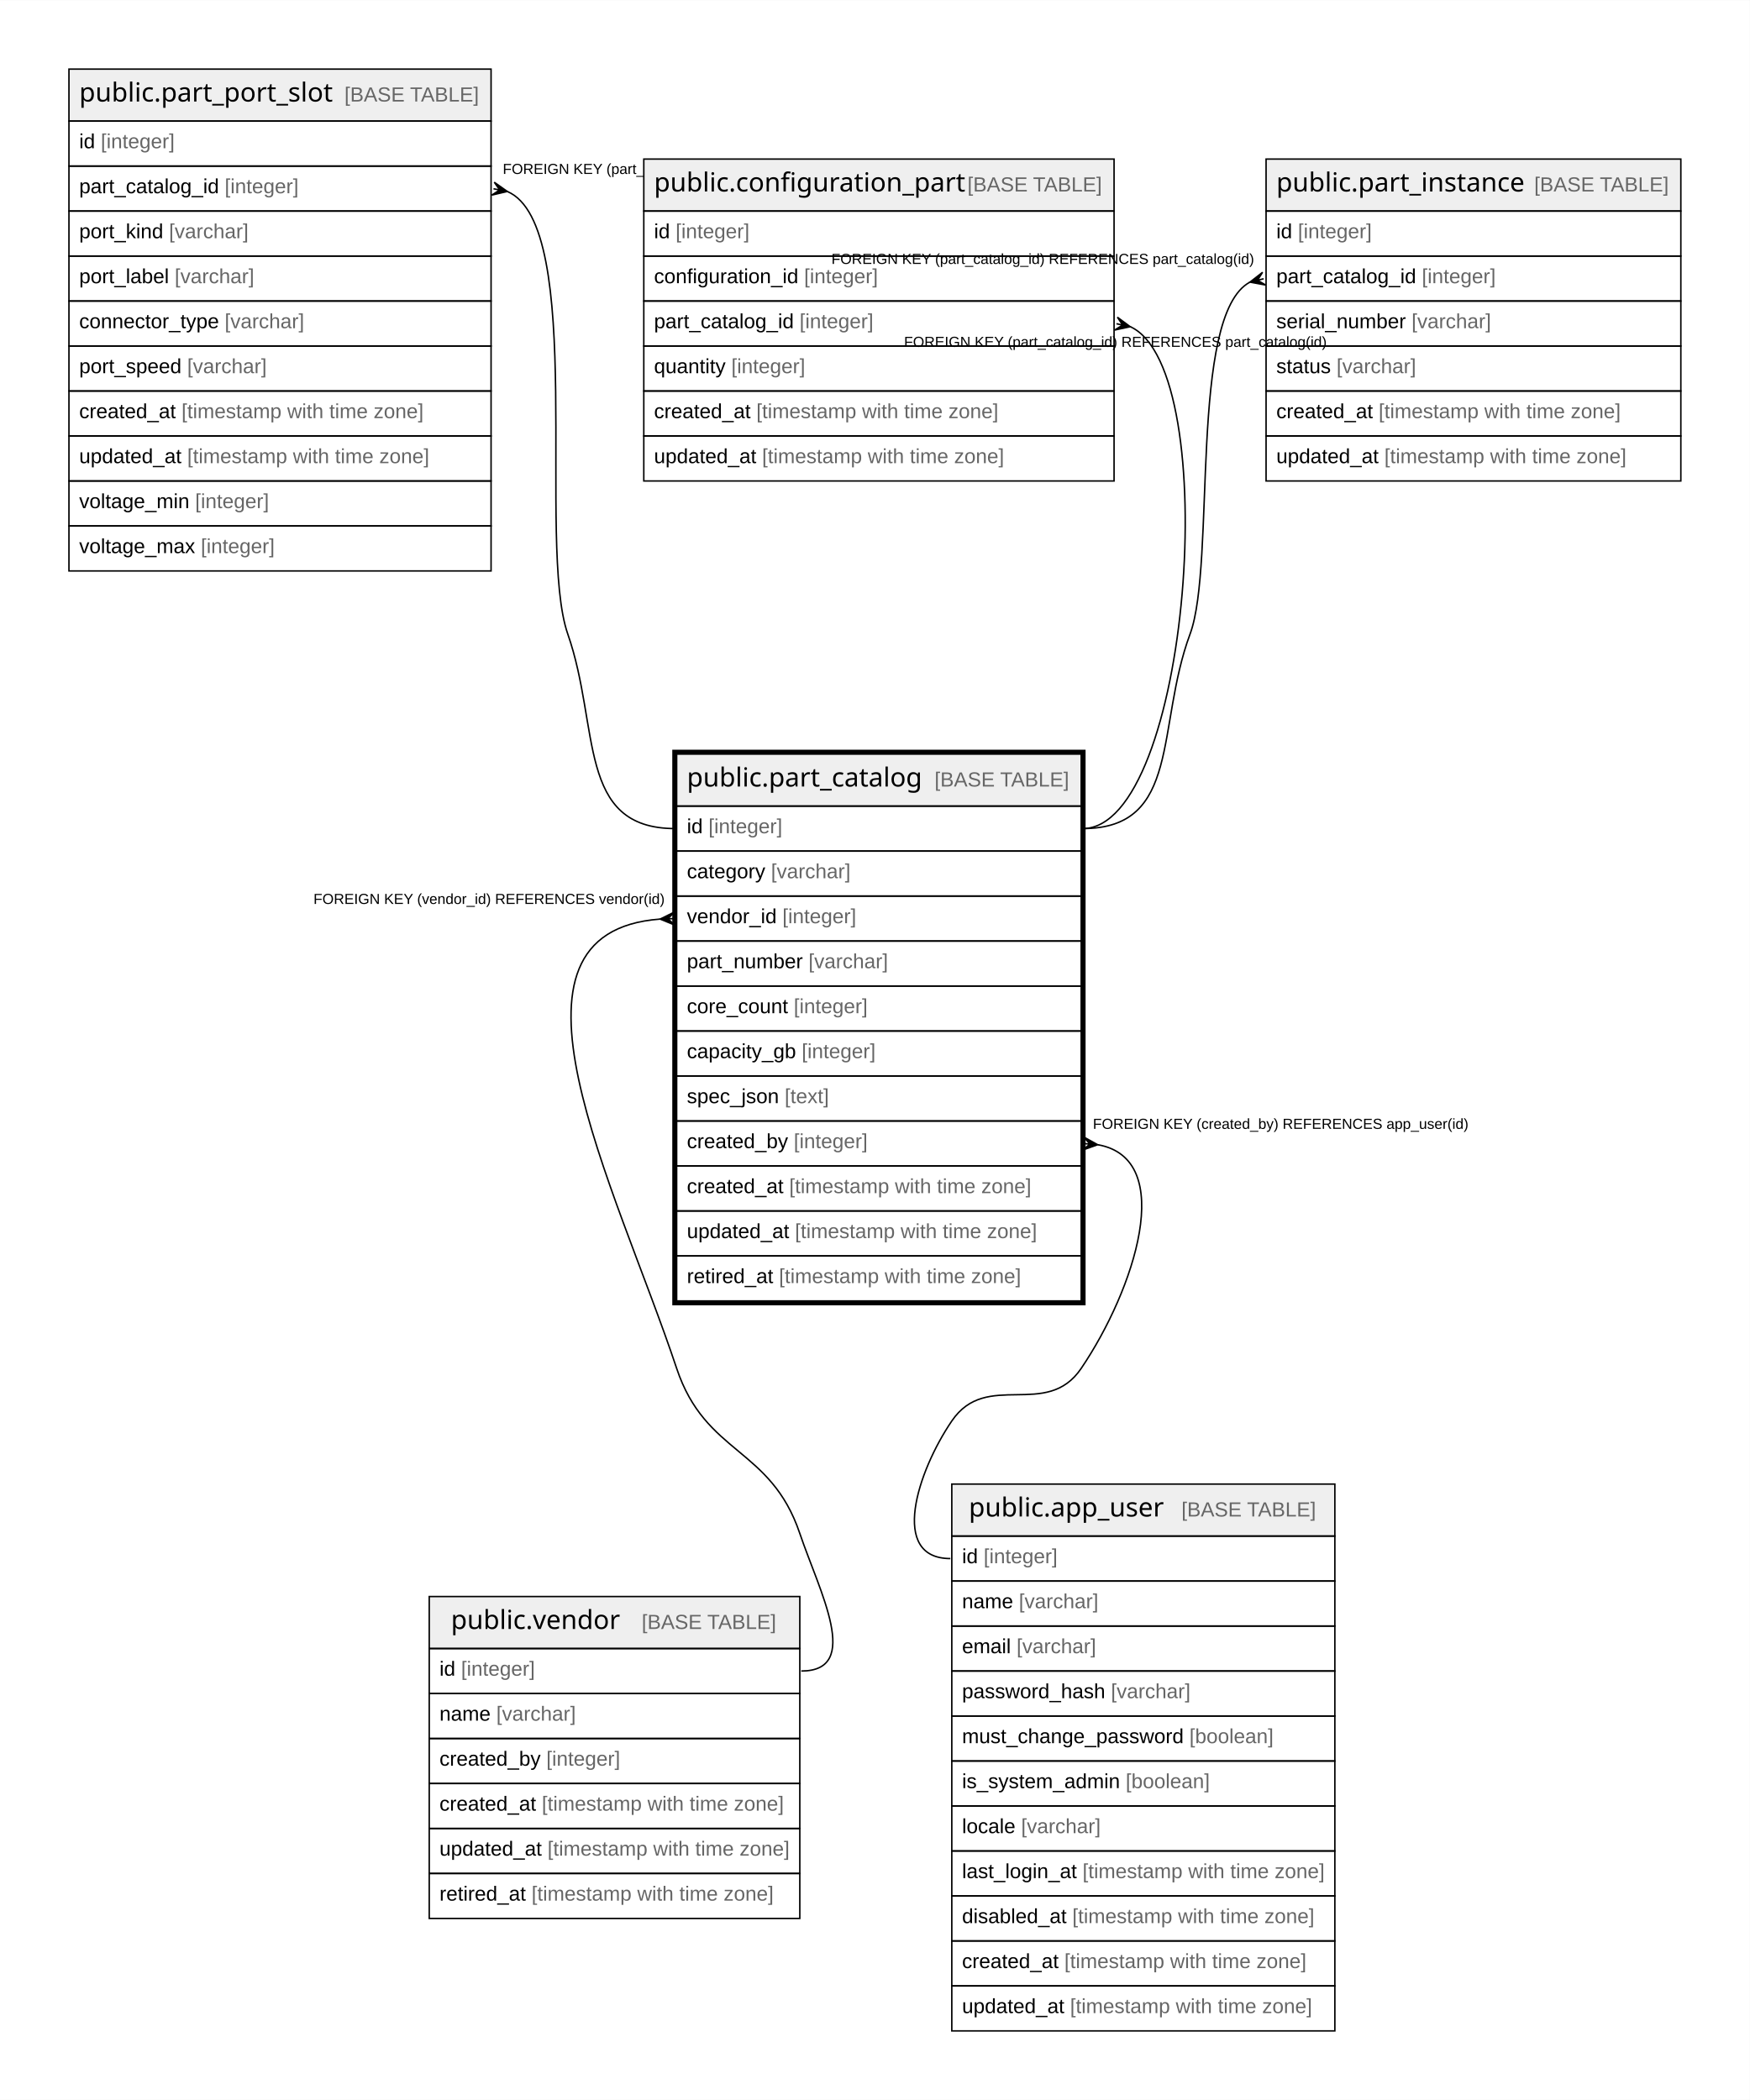
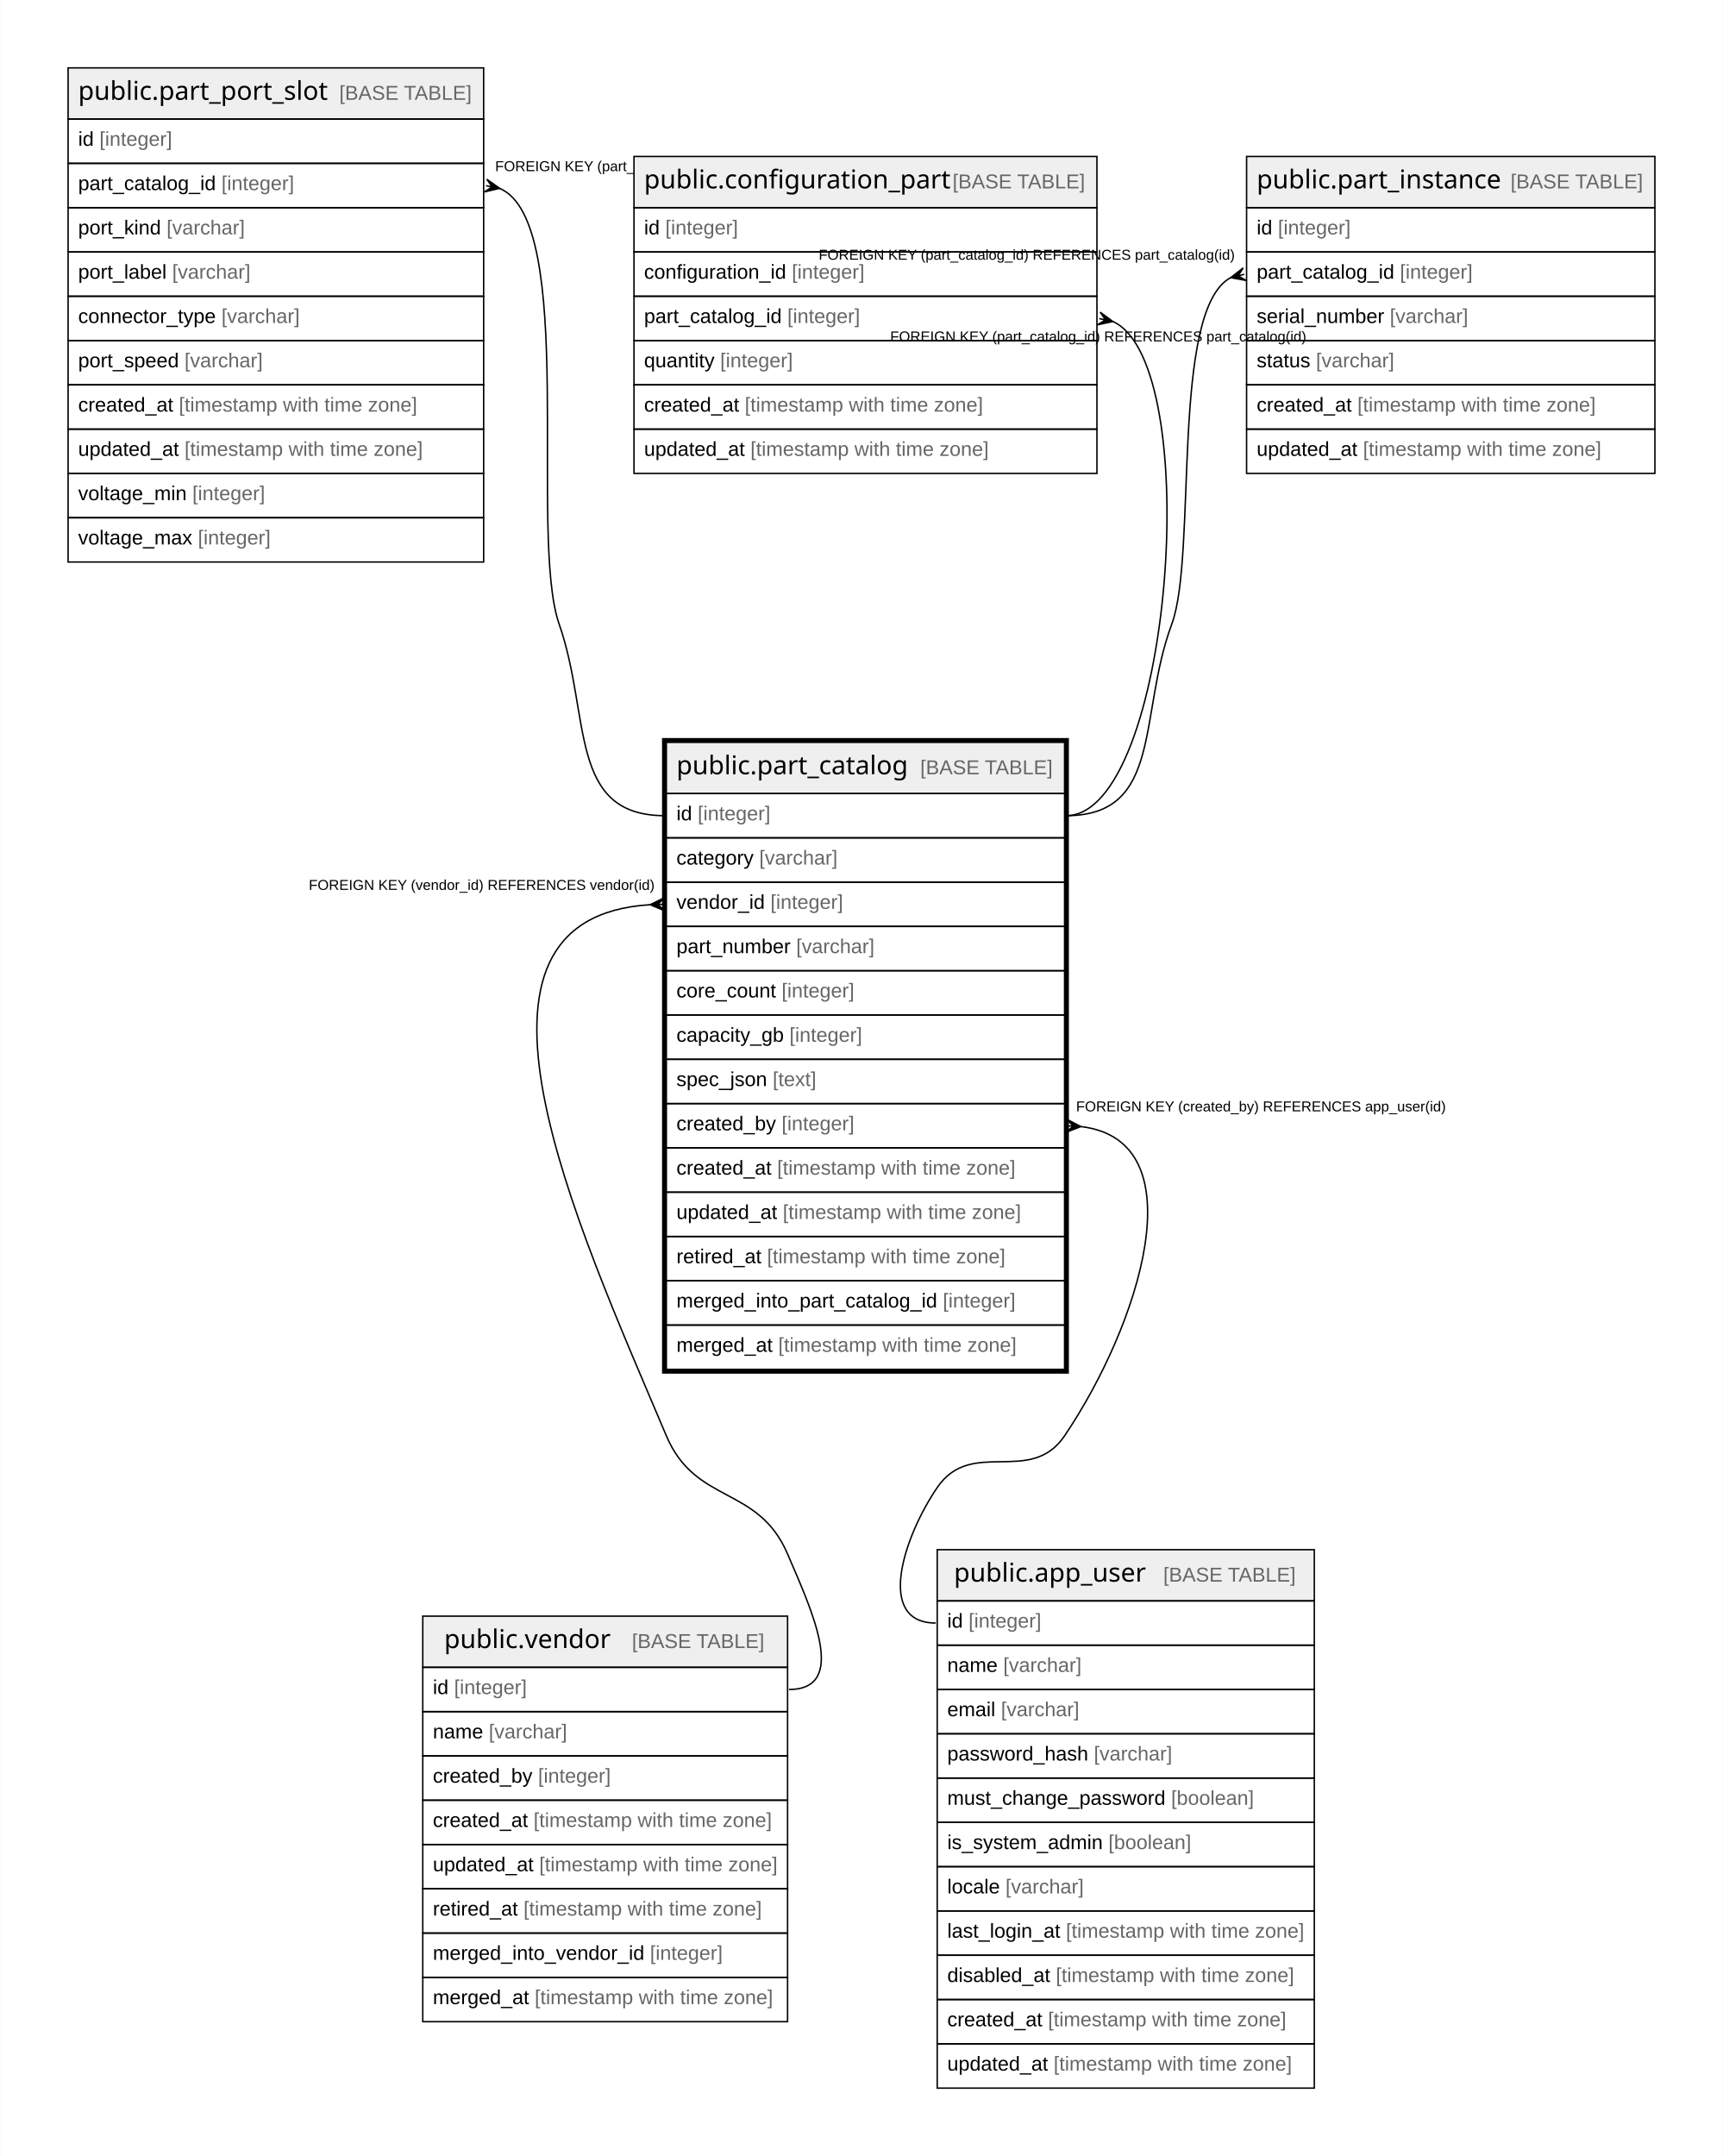
- <svg xmlns="http://www.w3.org/2000/svg" width="1198pt" height="1438pt" viewBox="0.00 0.00 1197.85 1437.60">
-   <g id="graph0" class="graph" transform="scale(1 1) rotate(0) translate(4 1433.6)">
-     <polygon fill="white" stroke="none" points="-4,4 -4,-1433.6 1193.85,-1433.6 1193.85,4 -4,4" />
+ <svg xmlns="http://www.w3.org/2000/svg" width="1198pt" height="1499pt" viewBox="0.00 0.00 1197.85 1499.20">
+   <g id="graph0" class="graph" transform="scale(1 1) rotate(0) translate(4 1495.2)">
+     <polygon fill="white" stroke="none" points="-4,4 -4,-1495.2 1193.85,-1495.2 1193.85,4 -4,4" />
    <g id="node1" class="node">
-       <polygon fill="#efefef" stroke="none" points="459.22,-881.8 459.22,-917.4 736.15,-917.4 736.15,-881.8 459.22,-881.8" />
-       <polygon fill="none" stroke="black" points="459.22,-881.8 459.22,-917.4 736.15,-917.4 736.15,-881.8 459.22,-881.8" />
-       <text text-anchor="start" x="466.22" y="-895.2" font-family="Arial Bold" font-size="18.00">public.part_catalog</text>
-       <text text-anchor="start" x="604.66" y="-895.2" font-family="Arial" font-size="14.00">    </text>
-       <text text-anchor="start" x="635.78" y="-895.2" font-family="Arial" font-size="14.00" fill="#666666">[BASE TABLE]</text>
+       <polygon fill="#efefef" stroke="none" points="459.22,-943.4 459.22,-979 736.15,-979 736.15,-943.4 459.22,-943.4" />
+       <polygon fill="none" stroke="black" points="459.22,-943.4 459.22,-979 736.15,-979 736.15,-943.4 459.22,-943.4" />
+       <text text-anchor="start" x="466.22" y="-956.8" font-family="Arial Bold" font-size="18.00">public.part_catalog</text>
+       <text text-anchor="start" x="604.66" y="-956.8" font-family="Arial" font-size="14.00">    </text>
+       <text text-anchor="start" x="635.78" y="-956.8" font-family="Arial" font-size="14.00" fill="#666666">[BASE TABLE]</text>
+       <polygon fill="none" stroke="black" points="459.22,-912.6 459.22,-943.4 736.15,-943.4 736.15,-912.6 459.22,-912.6" />
+       <text text-anchor="start" x="466.22" y="-924.8" font-family="Arial" font-size="14.00">id </text>
+       <text text-anchor="start" x="481" y="-924.8" font-family="Arial" font-size="14.00" fill="#666666">[integer]</text>
+       <polygon fill="none" stroke="black" points="459.22,-881.8 459.22,-912.6 736.15,-912.6 736.15,-881.8 459.22,-881.8" />
+       <text text-anchor="start" x="466.22" y="-894" font-family="Arial" font-size="14.00">category </text>
+       <text text-anchor="start" x="523.8" y="-894" font-family="Arial" font-size="14.00" fill="#666666">[varchar]</text>
      <polygon fill="none" stroke="black" points="459.22,-851 459.22,-881.8 736.15,-881.8 736.15,-851 459.22,-851" />
-       <text text-anchor="start" x="466.22" y="-863.2" font-family="Arial" font-size="14.00">id </text>
-       <text text-anchor="start" x="481" y="-863.2" font-family="Arial" font-size="14.00" fill="#666666">[integer]</text>
+       <text text-anchor="start" x="466.22" y="-863.2" font-family="Arial" font-size="14.00">vendor_id </text>
+       <text text-anchor="start" x="531.6" y="-863.2" font-family="Arial" font-size="14.00" fill="#666666">[integer]</text>
      <polygon fill="none" stroke="black" points="459.22,-820.2 459.22,-851 736.15,-851 736.15,-820.2 459.22,-820.2" />
-       <text text-anchor="start" x="466.22" y="-832.4" font-family="Arial" font-size="14.00">category </text>
-       <text text-anchor="start" x="523.8" y="-832.4" font-family="Arial" font-size="14.00" fill="#666666">[varchar]</text>
+       <text text-anchor="start" x="466.22" y="-832.4" font-family="Arial" font-size="14.00">part_number </text>
+       <text text-anchor="start" x="549.48" y="-832.4" font-family="Arial" font-size="14.00" fill="#666666">[varchar]</text>
      <polygon fill="none" stroke="black" points="459.22,-789.4 459.22,-820.2 736.15,-820.2 736.15,-789.4 459.22,-789.4" />
-       <text text-anchor="start" x="466.22" y="-801.6" font-family="Arial" font-size="14.00">vendor_id </text>
-       <text text-anchor="start" x="531.6" y="-801.6" font-family="Arial" font-size="14.00" fill="#666666">[integer]</text>
+       <text text-anchor="start" x="466.22" y="-801.6" font-family="Arial" font-size="14.00">core_count </text>
+       <text text-anchor="start" x="539.37" y="-801.6" font-family="Arial" font-size="14.00" fill="#666666">[integer]</text>
      <polygon fill="none" stroke="black" points="459.22,-758.6 459.22,-789.4 736.15,-789.4 736.15,-758.6 459.22,-758.6" />
-       <text text-anchor="start" x="466.22" y="-770.8" font-family="Arial" font-size="14.00">part_number </text>
-       <text text-anchor="start" x="549.48" y="-770.8" font-family="Arial" font-size="14.00" fill="#666666">[varchar]</text>
+       <text text-anchor="start" x="466.22" y="-770.8" font-family="Arial" font-size="14.00">capacity_gb </text>
+       <text text-anchor="start" x="544.82" y="-770.8" font-family="Arial" font-size="14.00" fill="#666666">[integer]</text>
      <polygon fill="none" stroke="black" points="459.22,-727.8 459.22,-758.6 736.15,-758.6 736.15,-727.8 459.22,-727.8" />
-       <text text-anchor="start" x="466.22" y="-740" font-family="Arial" font-size="14.00">core_count </text>
-       <text text-anchor="start" x="539.37" y="-740" font-family="Arial" font-size="14.00" fill="#666666">[integer]</text>
+       <text text-anchor="start" x="466.22" y="-740" font-family="Arial" font-size="14.00">spec_json </text>
+       <text text-anchor="start" x="533.15" y="-740" font-family="Arial" font-size="14.00" fill="#666666">[text]</text>
      <polygon fill="none" stroke="black" points="459.22,-697 459.22,-727.8 736.15,-727.8 736.15,-697 459.22,-697" />
-       <text text-anchor="start" x="466.22" y="-709.2" font-family="Arial" font-size="14.00">capacity_gb </text>
-       <text text-anchor="start" x="544.82" y="-709.2" font-family="Arial" font-size="14.00" fill="#666666">[integer]</text>
+       <text text-anchor="start" x="466.22" y="-709.2" font-family="Arial" font-size="14.00">created_by </text>
+       <text text-anchor="start" x="539.37" y="-709.2" font-family="Arial" font-size="14.00" fill="#666666">[integer]</text>
      <polygon fill="none" stroke="black" points="459.22,-666.2 459.22,-697 736.15,-697 736.15,-666.2 459.22,-666.2" />
-       <text text-anchor="start" x="466.22" y="-678.4" font-family="Arial" font-size="14.00">spec_json </text>
-       <text text-anchor="start" x="533.15" y="-678.4" font-family="Arial" font-size="14.00" fill="#666666">[text]</text>
+       <text text-anchor="start" x="466.22" y="-678.4" font-family="Arial" font-size="14.00">created_at </text>
+       <text text-anchor="start" x="536.26" y="-678.4" font-family="Arial" font-size="14.00" fill="#666666">[timestamp with time zone]</text>
      <polygon fill="none" stroke="black" points="459.22,-635.4 459.22,-666.2 736.15,-666.2 736.15,-635.4 459.22,-635.4" />
-       <text text-anchor="start" x="466.22" y="-647.6" font-family="Arial" font-size="14.00">created_by </text>
-       <text text-anchor="start" x="539.37" y="-647.6" font-family="Arial" font-size="14.00" fill="#666666">[integer]</text>
+       <text text-anchor="start" x="466.22" y="-647.6" font-family="Arial" font-size="14.00">updated_at </text>
+       <text text-anchor="start" x="540.17" y="-647.6" font-family="Arial" font-size="14.00" fill="#666666">[timestamp with time zone]</text>
      <polygon fill="none" stroke="black" points="459.22,-604.6 459.22,-635.4 736.15,-635.4 736.15,-604.6 459.22,-604.6" />
-       <text text-anchor="start" x="466.22" y="-616.8" font-family="Arial" font-size="14.00">created_at </text>
-       <text text-anchor="start" x="536.26" y="-616.8" font-family="Arial" font-size="14.00" fill="#666666">[timestamp with time zone]</text>
+       <text text-anchor="start" x="466.22" y="-616.8" font-family="Arial" font-size="14.00">retired_at </text>
+       <text text-anchor="start" x="529.25" y="-616.8" font-family="Arial" font-size="14.00" fill="#666666">[timestamp with time zone]</text>
      <polygon fill="none" stroke="black" points="459.22,-573.8 459.22,-604.6 736.15,-604.6 736.15,-573.8 459.22,-573.8" />
-       <text text-anchor="start" x="466.22" y="-586" font-family="Arial" font-size="14.00">updated_at </text>
-       <text text-anchor="start" x="540.17" y="-586" font-family="Arial" font-size="14.00" fill="#666666">[timestamp with time zone]</text>
+       <text text-anchor="start" x="466.22" y="-586" font-family="Arial" font-size="14.00">merged_into_part_catalog_id </text>
+       <text text-anchor="start" x="651.46" y="-586" font-family="Arial" font-size="14.00" fill="#666666">[integer]</text>
      <polygon fill="none" stroke="black" points="459.22,-543 459.22,-573.8 736.15,-573.8 736.15,-543 459.22,-543" />
-       <text text-anchor="start" x="466.22" y="-555.2" font-family="Arial" font-size="14.00">retired_at </text>
-       <text text-anchor="start" x="529.25" y="-555.2" font-family="Arial" font-size="14.00" fill="#666666">[timestamp with time zone]</text>
-       <polygon fill="none" stroke="black" stroke-width="3" points="457.72,-541.5 457.72,-918.9 737.65,-918.9 737.65,-541.5 457.72,-541.5" />
+       <text text-anchor="start" x="466.22" y="-555.2" font-family="Arial" font-size="14.00">merged_at </text>
+       <text text-anchor="start" x="537.04" y="-555.2" font-family="Arial" font-size="14.00" fill="#666666">[timestamp with time zone]</text>
+       <polygon fill="none" stroke="black" stroke-width="3" points="457.72,-541.5 457.72,-980.5 737.65,-980.5 737.65,-541.5 457.72,-541.5" />
    </g>
    <g id="node5" class="node">
-       <polygon fill="#efefef" stroke="none" points="289.84,-305 289.84,-340.6 543.52,-340.6 543.52,-305 289.84,-305" />
-       <polygon fill="none" stroke="black" points="289.84,-305 289.84,-340.6 543.52,-340.6 543.52,-305 289.84,-305" />
-       <text text-anchor="start" x="304.7" y="-318.4" font-family="Arial Bold" font-size="18.00">public.vendor</text>
-       <text text-anchor="start" x="404.18" y="-318.4" font-family="Arial" font-size="14.00">    </text>
-       <text text-anchor="start" x="435.29" y="-318.4" font-family="Arial" font-size="14.00" fill="#666666">[BASE TABLE]</text>
+       <polygon fill="#efefef" stroke="none" points="289.84,-335.8 289.84,-371.4 543.52,-371.4 543.52,-335.8 289.84,-335.8" />
+       <polygon fill="none" stroke="black" points="289.84,-335.8 289.84,-371.4 543.52,-371.4 543.52,-335.8 289.84,-335.8" />
+       <text text-anchor="start" x="304.7" y="-349.2" font-family="Arial Bold" font-size="18.00">public.vendor</text>
+       <text text-anchor="start" x="404.18" y="-349.2" font-family="Arial" font-size="14.00">    </text>
+       <text text-anchor="start" x="435.29" y="-349.2" font-family="Arial" font-size="14.00" fill="#666666">[BASE TABLE]</text>
+       <polygon fill="none" stroke="black" points="289.84,-305 289.84,-335.8 543.52,-335.8 543.52,-305 289.84,-305" />
+       <text text-anchor="start" x="296.84" y="-317.2" font-family="Arial" font-size="14.00">id </text>
+       <text text-anchor="start" x="311.63" y="-317.2" font-family="Arial" font-size="14.00" fill="#666666">[integer]</text>
      <polygon fill="none" stroke="black" points="289.84,-274.2 289.84,-305 543.52,-305 543.52,-274.2 289.84,-274.2" />
-       <text text-anchor="start" x="296.84" y="-286.4" font-family="Arial" font-size="14.00">id </text>
-       <text text-anchor="start" x="311.63" y="-286.4" font-family="Arial" font-size="14.00" fill="#666666">[integer]</text>
+       <text text-anchor="start" x="296.84" y="-286.4" font-family="Arial" font-size="14.00">name </text>
+       <text text-anchor="start" x="335.75" y="-286.4" font-family="Arial" font-size="14.00" fill="#666666">[varchar]</text>
      <polygon fill="none" stroke="black" points="289.84,-243.4 289.84,-274.2 543.52,-274.2 543.52,-243.4 289.84,-243.4" />
-       <text text-anchor="start" x="296.84" y="-255.6" font-family="Arial" font-size="14.00">name </text>
-       <text text-anchor="start" x="335.75" y="-255.6" font-family="Arial" font-size="14.00" fill="#666666">[varchar]</text>
+       <text text-anchor="start" x="296.84" y="-255.6" font-family="Arial" font-size="14.00">created_by </text>
+       <text text-anchor="start" x="370" y="-255.6" font-family="Arial" font-size="14.00" fill="#666666">[integer]</text>
      <polygon fill="none" stroke="black" points="289.84,-212.6 289.84,-243.4 543.52,-243.4 543.52,-212.6 289.84,-212.6" />
-       <text text-anchor="start" x="296.84" y="-224.8" font-family="Arial" font-size="14.00">created_by </text>
-       <text text-anchor="start" x="370" y="-224.8" font-family="Arial" font-size="14.00" fill="#666666">[integer]</text>
+       <text text-anchor="start" x="296.84" y="-224.8" font-family="Arial" font-size="14.00">created_at </text>
+       <text text-anchor="start" x="366.89" y="-224.8" font-family="Arial" font-size="14.00" fill="#666666">[timestamp with time zone]</text>
      <polygon fill="none" stroke="black" points="289.84,-181.8 289.84,-212.6 543.52,-212.6 543.52,-181.8 289.84,-181.8" />
-       <text text-anchor="start" x="296.84" y="-194" font-family="Arial" font-size="14.00">created_at </text>
-       <text text-anchor="start" x="366.89" y="-194" font-family="Arial" font-size="14.00" fill="#666666">[timestamp with time zone]</text>
+       <text text-anchor="start" x="296.84" y="-194" font-family="Arial" font-size="14.00">updated_at </text>
+       <text text-anchor="start" x="370.8" y="-194" font-family="Arial" font-size="14.00" fill="#666666">[timestamp with time zone]</text>
      <polygon fill="none" stroke="black" points="289.84,-151 289.84,-181.8 543.52,-181.8 543.52,-151 289.84,-151" />
-       <text text-anchor="start" x="296.84" y="-163.2" font-family="Arial" font-size="14.00">updated_at </text>
-       <text text-anchor="start" x="370.8" y="-163.2" font-family="Arial" font-size="14.00" fill="#666666">[timestamp with time zone]</text>
+       <text text-anchor="start" x="296.84" y="-163.2" font-family="Arial" font-size="14.00">retired_at </text>
+       <text text-anchor="start" x="359.88" y="-163.2" font-family="Arial" font-size="14.00" fill="#666666">[timestamp with time zone]</text>
      <polygon fill="none" stroke="black" points="289.84,-120.2 289.84,-151 543.52,-151 543.52,-120.2 289.84,-120.2" />
-       <text text-anchor="start" x="296.84" y="-132.4" font-family="Arial" font-size="14.00">retired_at </text>
-       <text text-anchor="start" x="359.88" y="-132.4" font-family="Arial" font-size="14.00" fill="#666666">[timestamp with time zone]</text>
+       <text text-anchor="start" x="296.84" y="-132.4" font-family="Arial" font-size="14.00">merged_into_vendor_id </text>
+       <text text-anchor="start" x="447.83" y="-132.4" font-family="Arial" font-size="14.00" fill="#666666">[integer]</text>
+       <polygon fill="none" stroke="black" points="289.84,-89.4 289.84,-120.2 543.52,-120.2 543.52,-89.4 289.84,-89.4" />
+       <text text-anchor="start" x="296.84" y="-101.6" font-family="Arial" font-size="14.00">merged_at </text>
+       <text text-anchor="start" x="367.66" y="-101.6" font-family="Arial" font-size="14.00" fill="#666666">[timestamp with time zone]</text>
    </g>
    <g id="edge4" class="edge">
-       <path fill="none" stroke="black" d="M447.87,-804.43C326.28,-795.44 417.02,-623.23 459.22,-496.8 479.05,-437.36 523.47,-443.16 543.52,-383.8 556.93,-344.13 586.39,-289.6 544.52,-289.6" />
-       <polygon fill="black" stroke="black" points="447.89,-804.43 457.72,-809.29 453.22,-804.62 457.55,-804.78 457.55,-804.78 457.55,-804.78 453.22,-804.62 458.04,-800.29 447.89,-804.43" />
-       <text text-anchor="start" x="210.59" y="-814.8" font-family="Arial" font-size="10.00">FOREIGN KEY (vendor_id) REFERENCES vendor(id)</text>
+       <path fill="none" stroke="black" d="M447.99,-866.1C298.28,-857.05 396.57,-644.83 459.22,-496.8 479.61,-448.61 522.94,-462.71 543.52,-414.6 560,-376.11 586.39,-320.4 544.52,-320.4" />
+       <polygon fill="black" stroke="black" points="447.89,-866.1 457.75,-870.89 453.22,-866.25 457.55,-866.38 457.55,-866.38 457.55,-866.38 453.22,-866.25 458.01,-861.89 447.89,-866.1" />
+       <text text-anchor="start" x="210.59" y="-876.4" font-family="Arial" font-size="10.00">FOREIGN KEY (vendor_id) REFERENCES vendor(id)</text>
    </g>
    <g id="node6" class="node">
      <polygon fill="#efefef" stroke="none" points="647.57,-382 647.57,-417.6 909.8,-417.6 909.8,-382 647.57,-382" />
      <polygon fill="none" stroke="black" points="647.57,-382 647.57,-417.6 909.8,-417.6 909.8,-382 647.57,-382" />
      <text text-anchor="start" x="659.2" y="-395.4" font-family="Arial Bold" font-size="18.00">public.app_user</text>
      <text text-anchor="start" x="773.67" y="-395.4" font-family="Arial" font-size="14.00">    </text>
      <text text-anchor="start" x="804.79" y="-395.4" font-family="Arial" font-size="14.00" fill="#666666">[BASE TABLE]</text>
      <polygon fill="none" stroke="black" points="647.57,-351.2 647.57,-382 909.8,-382 909.8,-351.2 647.57,-351.2" />
      <text text-anchor="start" x="654.57" y="-363.4" font-family="Arial" font-size="14.00">id </text>
      <text text-anchor="start" x="669.36" y="-363.4" font-family="Arial" font-size="14.00" fill="#666666">[integer]</text>
      <polygon fill="none" stroke="black" points="647.57,-320.4 647.57,-351.2 909.8,-351.2 909.8,-320.4 647.57,-320.4" />
      <text text-anchor="start" x="654.57" y="-332.6" font-family="Arial" font-size="14.00">name </text>
      <text text-anchor="start" x="693.48" y="-332.6" font-family="Arial" font-size="14.00" fill="#666666">[varchar]</text>
      <polygon fill="none" stroke="black" points="647.57,-289.6 647.57,-320.4 909.8,-320.4 909.8,-289.6 647.57,-289.6" />
      <text text-anchor="start" x="654.57" y="-301.8" font-family="Arial" font-size="14.00">email </text>
      <text text-anchor="start" x="691.91" y="-301.8" font-family="Arial" font-size="14.00" fill="#666666">[varchar]</text>
      <polygon fill="none" stroke="black" points="647.57,-258.8 647.57,-289.6 909.8,-289.6 909.8,-258.8 647.57,-258.8" />
      <text text-anchor="start" x="654.57" y="-271" font-family="Arial" font-size="14.00">password_hash </text>
      <text text-anchor="start" x="756.52" y="-271" font-family="Arial" font-size="14.00" fill="#666666">[varchar]</text>
      <polygon fill="none" stroke="black" points="647.57,-228 647.57,-258.8 909.8,-258.8 909.8,-228 647.57,-228" />
      <text text-anchor="start" x="654.57" y="-240.2" font-family="Arial" font-size="14.00">must_change_password </text>
      <text text-anchor="start" x="810.22" y="-240.2" font-family="Arial" font-size="14.00" fill="#666666">[boolean]</text>
      <polygon fill="none" stroke="black" points="647.57,-197.2 647.57,-228 909.8,-228 909.8,-197.2 647.57,-197.2" />
      <text text-anchor="start" x="654.57" y="-209.4" font-family="Arial" font-size="14.00">is_system_admin </text>
      <text text-anchor="start" x="766.61" y="-209.4" font-family="Arial" font-size="14.00" fill="#666666">[boolean]</text>
      <polygon fill="none" stroke="black" points="647.57,-166.4 647.57,-197.2 909.8,-197.2 909.8,-166.4 647.57,-166.4" />
      <text text-anchor="start" x="654.57" y="-178.6" font-family="Arial" font-size="14.00">locale </text>
      <text text-anchor="start" x="695.04" y="-178.6" font-family="Arial" font-size="14.00" fill="#666666">[varchar]</text>
      <polygon fill="none" stroke="black" points="647.57,-135.6 647.57,-166.4 909.8,-166.4 909.8,-135.6 647.57,-135.6" />
      <text text-anchor="start" x="654.57" y="-147.8" font-family="Arial" font-size="14.00">last_login_at </text>
      <text text-anchor="start" x="737.07" y="-147.8" font-family="Arial" font-size="14.00" fill="#666666">[timestamp with time zone]</text>
      <polygon fill="none" stroke="black" points="647.57,-104.8 647.57,-135.6 909.8,-135.6 909.8,-104.8 647.57,-104.8" />
      <text text-anchor="start" x="654.57" y="-117" font-family="Arial" font-size="14.00">disabled_at </text>
      <text text-anchor="start" x="730.07" y="-117" font-family="Arial" font-size="14.00" fill="#666666">[timestamp with time zone]</text>
      <polygon fill="none" stroke="black" points="647.57,-74 647.57,-104.8 909.8,-104.8 909.8,-74 647.57,-74" />
      <text text-anchor="start" x="654.57" y="-86.2" font-family="Arial" font-size="14.00">created_at </text>
      <text text-anchor="start" x="724.62" y="-86.2" font-family="Arial" font-size="14.00" fill="#666666">[timestamp with time zone]</text>
      <polygon fill="none" stroke="black" points="647.57,-43.2 647.57,-74 909.8,-74 909.8,-43.2 647.57,-43.2" />
      <text text-anchor="start" x="654.57" y="-55.4" font-family="Arial" font-size="14.00">updated_at </text>
      <text text-anchor="start" x="728.53" y="-55.4" font-family="Arial" font-size="14.00" fill="#666666">[timestamp with time zone]</text>
    </g>
    <g id="edge5" class="edge">
-       <path fill="none" stroke="black" d="M747.5,-649.95C802.18,-640.27 772.45,-550.36 736.15,-496.8 712.31,-461.62 671.48,-495.93 647.57,-460.8 624.01,-426.19 604.7,-366.6 646.57,-366.6" />
-       <polygon fill="black" stroke="black" points="747.45,-649.95 737.12,-646.29 742.13,-650.39 737.82,-650.75 737.82,-650.75 737.82,-650.75 742.13,-650.39 737.85,-655.26 747.45,-649.95" />
-       <text text-anchor="start" x="744.15" y="-660.8" font-family="Arial" font-size="10.00">FOREIGN KEY (created_by) REFERENCES app_user(id)</text>
+       <path fill="none" stroke="black" d="M747.5,-711.82C829.67,-702.11 787.79,-573.15 736.15,-496.8 712.34,-461.6 671.48,-495.93 647.57,-460.8 624.01,-426.19 604.7,-366.6 646.57,-366.6" />
+       <polygon fill="black" stroke="black" points="747.47,-711.82 737.23,-707.89 742.14,-712.12 737.82,-712.36 737.82,-712.36 737.82,-712.36 742.14,-712.12 737.74,-716.87 747.47,-711.82" />
+       <text text-anchor="start" x="744.15" y="-722.4" font-family="Arial" font-size="10.00">FOREIGN KEY (created_by) REFERENCES app_user(id)</text>
    </g>
    <g id="node2" class="node">
-       <polygon fill="#efefef" stroke="none" points="43.2,-1350.8 43.2,-1386.4 332.17,-1386.4 332.17,-1350.8 43.2,-1350.8" />
-       <polygon fill="none" stroke="black" points="43.2,-1350.8 43.2,-1386.4 332.17,-1386.4 332.17,-1350.8 43.2,-1350.8" />
-       <text text-anchor="start" x="50.2" y="-1364.2" font-family="Arial Bold" font-size="18.00">public.part_port_slot</text>
-       <text text-anchor="start" x="200.68" y="-1364.2" font-family="Arial" font-size="14.00">    </text>
-       <text text-anchor="start" x="231.79" y="-1364.2" font-family="Arial" font-size="14.00" fill="#666666">[BASE TABLE]</text>
+       <polygon fill="#efefef" stroke="none" points="43.2,-1412.4 43.2,-1448 332.17,-1448 332.17,-1412.4 43.2,-1412.4" />
+       <polygon fill="none" stroke="black" points="43.2,-1412.4 43.2,-1448 332.17,-1448 332.17,-1412.4 43.2,-1412.4" />
+       <text text-anchor="start" x="50.2" y="-1425.8" font-family="Arial Bold" font-size="18.00">public.part_port_slot</text>
+       <text text-anchor="start" x="200.68" y="-1425.8" font-family="Arial" font-size="14.00">    </text>
+       <text text-anchor="start" x="231.79" y="-1425.8" font-family="Arial" font-size="14.00" fill="#666666">[BASE TABLE]</text>
+       <polygon fill="none" stroke="black" points="43.2,-1381.6 43.2,-1412.4 332.17,-1412.4 332.17,-1381.6 43.2,-1381.6" />
+       <text text-anchor="start" x="50.2" y="-1393.8" font-family="Arial" font-size="14.00">id </text>
+       <text text-anchor="start" x="64.99" y="-1393.8" font-family="Arial" font-size="14.00" fill="#666666">[integer]</text>
+       <polygon fill="none" stroke="black" points="43.2,-1350.8 43.2,-1381.6 332.17,-1381.6 332.17,-1350.8 43.2,-1350.8" />
+       <text text-anchor="start" x="50.2" y="-1363" font-family="Arial" font-size="14.00">part_catalog_id </text>
+       <text text-anchor="start" x="149.83" y="-1363" font-family="Arial" font-size="14.00" fill="#666666">[integer]</text>
      <polygon fill="none" stroke="black" points="43.2,-1320 43.2,-1350.8 332.17,-1350.8 332.17,-1320 43.2,-1320" />
-       <text text-anchor="start" x="50.2" y="-1332.2" font-family="Arial" font-size="14.00">id </text>
-       <text text-anchor="start" x="64.99" y="-1332.2" font-family="Arial" font-size="14.00" fill="#666666">[integer]</text>
+       <text text-anchor="start" x="50.2" y="-1332.2" font-family="Arial" font-size="14.00">port_kind </text>
+       <text text-anchor="start" x="111.68" y="-1332.2" font-family="Arial" font-size="14.00" fill="#666666">[varchar]</text>
      <polygon fill="none" stroke="black" points="43.2,-1289.2 43.2,-1320 332.17,-1320 332.17,-1289.2 43.2,-1289.2" />
-       <text text-anchor="start" x="50.2" y="-1301.4" font-family="Arial" font-size="14.00">part_catalog_id </text>
-       <text text-anchor="start" x="149.83" y="-1301.4" font-family="Arial" font-size="14.00" fill="#666666">[integer]</text>
+       <text text-anchor="start" x="50.2" y="-1301.4" font-family="Arial" font-size="14.00">port_label </text>
+       <text text-anchor="start" x="115.58" y="-1301.4" font-family="Arial" font-size="14.00" fill="#666666">[varchar]</text>
      <polygon fill="none" stroke="black" points="43.2,-1258.4 43.2,-1289.2 332.17,-1289.2 332.17,-1258.4 43.2,-1258.4" />
-       <text text-anchor="start" x="50.2" y="-1270.6" font-family="Arial" font-size="14.00">port_kind </text>
-       <text text-anchor="start" x="111.68" y="-1270.6" font-family="Arial" font-size="14.00" fill="#666666">[varchar]</text>
+       <text text-anchor="start" x="50.2" y="-1270.6" font-family="Arial" font-size="14.00">connector_type </text>
+       <text text-anchor="start" x="149.82" y="-1270.6" font-family="Arial" font-size="14.00" fill="#666666">[varchar]</text>
      <polygon fill="none" stroke="black" points="43.2,-1227.6 43.2,-1258.4 332.17,-1258.4 332.17,-1227.6 43.2,-1227.6" />
-       <text text-anchor="start" x="50.2" y="-1239.8" font-family="Arial" font-size="14.00">port_label </text>
-       <text text-anchor="start" x="115.58" y="-1239.8" font-family="Arial" font-size="14.00" fill="#666666">[varchar]</text>
+       <text text-anchor="start" x="50.2" y="-1239.8" font-family="Arial" font-size="14.00">port_speed </text>
+       <text text-anchor="start" x="124.14" y="-1239.8" font-family="Arial" font-size="14.00" fill="#666666">[varchar]</text>
      <polygon fill="none" stroke="black" points="43.2,-1196.8 43.2,-1227.6 332.17,-1227.6 332.17,-1196.8 43.2,-1196.8" />
-       <text text-anchor="start" x="50.2" y="-1209" font-family="Arial" font-size="14.00">connector_type </text>
-       <text text-anchor="start" x="149.82" y="-1209" font-family="Arial" font-size="14.00" fill="#666666">[varchar]</text>
+       <text text-anchor="start" x="50.2" y="-1209" font-family="Arial" font-size="14.00">created_at </text>
+       <text text-anchor="start" x="120.25" y="-1209" font-family="Arial" font-size="14.00" fill="#666666">[timestamp with time zone]</text>
      <polygon fill="none" stroke="black" points="43.2,-1166 43.2,-1196.8 332.17,-1196.8 332.17,-1166 43.2,-1166" />
-       <text text-anchor="start" x="50.2" y="-1178.2" font-family="Arial" font-size="14.00">port_speed </text>
-       <text text-anchor="start" x="124.14" y="-1178.2" font-family="Arial" font-size="14.00" fill="#666666">[varchar]</text>
+       <text text-anchor="start" x="50.2" y="-1178.2" font-family="Arial" font-size="14.00">updated_at </text>
+       <text text-anchor="start" x="124.16" y="-1178.2" font-family="Arial" font-size="14.00" fill="#666666">[timestamp with time zone]</text>
      <polygon fill="none" stroke="black" points="43.2,-1135.2 43.2,-1166 332.17,-1166 332.17,-1135.2 43.2,-1135.2" />
-       <text text-anchor="start" x="50.2" y="-1147.4" font-family="Arial" font-size="14.00">created_at </text>
-       <text text-anchor="start" x="120.25" y="-1147.4" font-family="Arial" font-size="14.00" fill="#666666">[timestamp with time zone]</text>
+       <text text-anchor="start" x="50.2" y="-1147.4" font-family="Arial" font-size="14.00">voltage_min </text>
+       <text text-anchor="start" x="129.58" y="-1147.4" font-family="Arial" font-size="14.00" fill="#666666">[integer]</text>
      <polygon fill="none" stroke="black" points="43.2,-1104.4 43.2,-1135.2 332.17,-1135.2 332.17,-1104.4 43.2,-1104.4" />
-       <text text-anchor="start" x="50.2" y="-1116.6" font-family="Arial" font-size="14.00">updated_at </text>
-       <text text-anchor="start" x="124.16" y="-1116.6" font-family="Arial" font-size="14.00" fill="#666666">[timestamp with time zone]</text>
-       <polygon fill="none" stroke="black" points="43.2,-1073.6 43.2,-1104.4 332.17,-1104.4 332.17,-1073.6 43.2,-1073.6" />
-       <text text-anchor="start" x="50.2" y="-1085.8" font-family="Arial" font-size="14.00">voltage_min </text>
-       <text text-anchor="start" x="129.58" y="-1085.8" font-family="Arial" font-size="14.00" fill="#666666">[integer]</text>
-       <polygon fill="none" stroke="black" points="43.2,-1042.8 43.2,-1073.6 332.17,-1073.6 332.17,-1042.8 43.2,-1042.8" />
-       <text text-anchor="start" x="50.2" y="-1055" font-family="Arial" font-size="14.00">voltage_max </text>
-       <text text-anchor="start" x="133.47" y="-1055" font-family="Arial" font-size="14.00" fill="#666666">[integer]</text>
+       <text text-anchor="start" x="50.2" y="-1116.6" font-family="Arial" font-size="14.00">voltage_max </text>
+       <text text-anchor="start" x="133.47" y="-1116.6" font-family="Arial" font-size="14.00" fill="#666666">[integer]</text>
    </g>
    <g id="edge1" class="edge">
-       <path fill="none" stroke="black" d="M343.16,-1302.66C397.87,-1279.76 363.22,-1061.07 384.68,-999.6 406.97,-935.76 390.59,-866.4 458.22,-866.4" />
-       <polygon fill="black" stroke="black" points="343.31,-1302.63 332.64,-1300.12 338.07,-1303.65 333.82,-1304.47 333.82,-1304.47 333.82,-1304.47 338.07,-1303.65 334.35,-1308.95 343.31,-1302.63" />
-       <text text-anchor="start" x="340.17" y="-1314.6" font-family="Arial" font-size="10.00">FOREIGN KEY (part_catalog_id) REFERENCES part_catalog(id)</text>
+       <path fill="none" stroke="black" d="M343.16,-1364.26C397.87,-1341.36 363.22,-1122.67 384.68,-1061.2 406.97,-997.36 390.59,-928 458.22,-928" />
+       <polygon fill="black" stroke="black" points="343.31,-1364.23 332.64,-1361.72 338.07,-1365.25 333.82,-1366.07 333.82,-1366.07 333.82,-1366.07 338.07,-1365.25 334.35,-1370.55 343.31,-1364.23" />
+       <text text-anchor="start" x="340.17" y="-1376.2" font-family="Arial" font-size="10.00">FOREIGN KEY (part_catalog_id) REFERENCES part_catalog(id)</text>
    </g>
    <g id="node3" class="node">
-       <polygon fill="#efefef" stroke="none" points="436.72,-1289.2 436.72,-1324.8 758.65,-1324.8 758.65,-1289.2 436.72,-1289.2" />
-       <polygon fill="none" stroke="black" points="436.72,-1289.2 436.72,-1324.8 758.65,-1324.8 758.65,-1289.2 436.72,-1289.2" />
-       <text text-anchor="start" x="443.72" y="-1302.6" font-family="Arial Bold" font-size="18.00">public.configuration_part</text>
-       <text text-anchor="start" x="627.16" y="-1302.6" font-family="Arial" font-size="14.00">    </text>
-       <text text-anchor="start" x="658.28" y="-1302.6" font-family="Arial" font-size="14.00" fill="#666666">[BASE TABLE]</text>
+       <polygon fill="#efefef" stroke="none" points="436.72,-1350.8 436.72,-1386.4 758.65,-1386.4 758.65,-1350.8 436.72,-1350.8" />
+       <polygon fill="none" stroke="black" points="436.72,-1350.8 436.72,-1386.4 758.65,-1386.4 758.65,-1350.8 436.72,-1350.8" />
+       <text text-anchor="start" x="443.72" y="-1364.2" font-family="Arial Bold" font-size="18.00">public.configuration_part</text>
+       <text text-anchor="start" x="627.16" y="-1364.2" font-family="Arial" font-size="14.00">    </text>
+       <text text-anchor="start" x="658.28" y="-1364.2" font-family="Arial" font-size="14.00" fill="#666666">[BASE TABLE]</text>
+       <polygon fill="none" stroke="black" points="436.72,-1320 436.72,-1350.8 758.65,-1350.8 758.65,-1320 436.72,-1320" />
+       <text text-anchor="start" x="443.72" y="-1332.2" font-family="Arial" font-size="14.00">id </text>
+       <text text-anchor="start" x="458.5" y="-1332.2" font-family="Arial" font-size="14.00" fill="#666666">[integer]</text>
+       <polygon fill="none" stroke="black" points="436.72,-1289.2 436.72,-1320 758.65,-1320 758.65,-1289.2 436.72,-1289.2" />
+       <text text-anchor="start" x="443.72" y="-1301.4" font-family="Arial" font-size="14.00">configuration_id </text>
+       <text text-anchor="start" x="546.45" y="-1301.4" font-family="Arial" font-size="14.00" fill="#666666">[integer]</text>
      <polygon fill="none" stroke="black" points="436.72,-1258.4 436.72,-1289.2 758.65,-1289.2 758.65,-1258.4 436.72,-1258.4" />
-       <text text-anchor="start" x="443.72" y="-1270.6" font-family="Arial" font-size="14.00">id </text>
-       <text text-anchor="start" x="458.5" y="-1270.6" font-family="Arial" font-size="14.00" fill="#666666">[integer]</text>
+       <text text-anchor="start" x="443.72" y="-1270.6" font-family="Arial" font-size="14.00">part_catalog_id </text>
+       <text text-anchor="start" x="543.34" y="-1270.6" font-family="Arial" font-size="14.00" fill="#666666">[integer]</text>
      <polygon fill="none" stroke="black" points="436.72,-1227.6 436.72,-1258.4 758.65,-1258.4 758.65,-1227.6 436.72,-1227.6" />
-       <text text-anchor="start" x="443.72" y="-1239.8" font-family="Arial" font-size="14.00">configuration_id </text>
-       <text text-anchor="start" x="546.45" y="-1239.8" font-family="Arial" font-size="14.00" fill="#666666">[integer]</text>
+       <text text-anchor="start" x="443.72" y="-1239.8" font-family="Arial" font-size="14.00">quantity </text>
+       <text text-anchor="start" x="496.64" y="-1239.8" font-family="Arial" font-size="14.00" fill="#666666">[integer]</text>
      <polygon fill="none" stroke="black" points="436.72,-1196.8 436.72,-1227.6 758.65,-1227.6 758.65,-1196.8 436.72,-1196.8" />
-       <text text-anchor="start" x="443.72" y="-1209" font-family="Arial" font-size="14.00">part_catalog_id </text>
-       <text text-anchor="start" x="543.34" y="-1209" font-family="Arial" font-size="14.00" fill="#666666">[integer]</text>
+       <text text-anchor="start" x="443.72" y="-1209" font-family="Arial" font-size="14.00">created_at </text>
+       <text text-anchor="start" x="513.76" y="-1209" font-family="Arial" font-size="14.00" fill="#666666">[timestamp with time zone]</text>
      <polygon fill="none" stroke="black" points="436.72,-1166 436.72,-1196.8 758.65,-1196.8 758.65,-1166 436.72,-1166" />
-       <text text-anchor="start" x="443.72" y="-1178.2" font-family="Arial" font-size="14.00">quantity </text>
-       <text text-anchor="start" x="496.64" y="-1178.2" font-family="Arial" font-size="14.00" fill="#666666">[integer]</text>
-       <polygon fill="none" stroke="black" points="436.72,-1135.2 436.72,-1166 758.65,-1166 758.65,-1135.2 436.72,-1135.2" />
-       <text text-anchor="start" x="443.72" y="-1147.4" font-family="Arial" font-size="14.00">created_at </text>
-       <text text-anchor="start" x="513.76" y="-1147.4" font-family="Arial" font-size="14.00" fill="#666666">[timestamp with time zone]</text>
-       <polygon fill="none" stroke="black" points="436.72,-1104.4 436.72,-1135.2 758.65,-1135.2 758.65,-1104.4 436.72,-1104.4" />
-       <text text-anchor="start" x="443.72" y="-1116.6" font-family="Arial" font-size="14.00">updated_at </text>
-       <text text-anchor="start" x="517.67" y="-1116.6" font-family="Arial" font-size="14.00" fill="#666666">[timestamp with time zone]</text>
+       <text text-anchor="start" x="443.72" y="-1178.2" font-family="Arial" font-size="14.00">updated_at </text>
+       <text text-anchor="start" x="517.67" y="-1178.2" font-family="Arial" font-size="14.00" fill="#666666">[timestamp with time zone]</text>
    </g>
    <g id="edge2" class="edge">
-       <path fill="none" stroke="black" d="M769.83,-1209.99C834.43,-1180.54 810.55,-866.4 737.15,-866.4" />
-       <polygon fill="black" stroke="black" points="769.75,-1210.01 759.02,-1207.73 764.54,-1211.14 760.3,-1212.06 760.3,-1212.06 760.3,-1212.06 764.54,-1211.14 760.93,-1216.53 769.75,-1210.01" />
-       <text text-anchor="start" x="614.88" y="-1196.2" font-family="Arial" font-size="10.00">FOREIGN KEY (part_catalog_id) REFERENCES part_catalog(id)</text>
+       <path fill="none" stroke="black" d="M769.83,-1271.59C834.43,-1242.14 810.55,-928 737.15,-928" />
+       <polygon fill="black" stroke="black" points="769.75,-1271.61 759.02,-1269.33 764.54,-1272.74 760.3,-1273.66 760.3,-1273.66 760.3,-1273.66 764.54,-1272.74 760.93,-1278.13 769.75,-1271.61" />
+       <text text-anchor="start" x="614.88" y="-1257.8" font-family="Arial" font-size="10.00">FOREIGN KEY (part_catalog_id) REFERENCES part_catalog(id)</text>
    </g>
    <g id="node4" class="node">
-       <polygon fill="#efefef" stroke="none" points="862.71,-1289.2 862.71,-1324.8 1146.65,-1324.8 1146.65,-1289.2 862.71,-1289.2" />
-       <polygon fill="none" stroke="black" points="862.71,-1289.2 862.71,-1324.8 1146.65,-1324.8 1146.65,-1289.2 862.71,-1289.2" />
-       <text text-anchor="start" x="869.71" y="-1302.6" font-family="Arial Bold" font-size="18.00">public.part_instance</text>
-       <text text-anchor="start" x="1015.16" y="-1302.6" font-family="Arial" font-size="14.00">    </text>
-       <text text-anchor="start" x="1046.28" y="-1302.6" font-family="Arial" font-size="14.00" fill="#666666">[BASE TABLE]</text>
+       <polygon fill="#efefef" stroke="none" points="862.71,-1350.8 862.71,-1386.4 1146.65,-1386.4 1146.65,-1350.8 862.71,-1350.8" />
+       <polygon fill="none" stroke="black" points="862.71,-1350.8 862.71,-1386.4 1146.65,-1386.4 1146.65,-1350.8 862.71,-1350.8" />
+       <text text-anchor="start" x="869.71" y="-1364.2" font-family="Arial Bold" font-size="18.00">public.part_instance</text>
+       <text text-anchor="start" x="1015.16" y="-1364.2" font-family="Arial" font-size="14.00">    </text>
+       <text text-anchor="start" x="1046.28" y="-1364.2" font-family="Arial" font-size="14.00" fill="#666666">[BASE TABLE]</text>
+       <polygon fill="none" stroke="black" points="862.71,-1320 862.71,-1350.8 1146.65,-1350.8 1146.65,-1320 862.71,-1320" />
+       <text text-anchor="start" x="869.71" y="-1332.2" font-family="Arial" font-size="14.00">id </text>
+       <text text-anchor="start" x="884.5" y="-1332.2" font-family="Arial" font-size="14.00" fill="#666666">[integer]</text>
+       <polygon fill="none" stroke="black" points="862.71,-1289.2 862.71,-1320 1146.65,-1320 1146.65,-1289.2 862.71,-1289.2" />
+       <text text-anchor="start" x="869.71" y="-1301.4" font-family="Arial" font-size="14.00">part_catalog_id </text>
+       <text text-anchor="start" x="969.34" y="-1301.4" font-family="Arial" font-size="14.00" fill="#666666">[integer]</text>
      <polygon fill="none" stroke="black" points="862.71,-1258.4 862.71,-1289.2 1146.65,-1289.2 1146.65,-1258.4 862.71,-1258.4" />
-       <text text-anchor="start" x="869.71" y="-1270.6" font-family="Arial" font-size="14.00">id </text>
-       <text text-anchor="start" x="884.5" y="-1270.6" font-family="Arial" font-size="14.00" fill="#666666">[integer]</text>
+       <text text-anchor="start" x="869.71" y="-1270.6" font-family="Arial" font-size="14.00">serial_number </text>
+       <text text-anchor="start" x="962.31" y="-1270.6" font-family="Arial" font-size="14.00" fill="#666666">[varchar]</text>
      <polygon fill="none" stroke="black" points="862.71,-1227.6 862.71,-1258.4 1146.65,-1258.4 1146.65,-1227.6 862.71,-1227.6" />
-       <text text-anchor="start" x="869.71" y="-1239.8" font-family="Arial" font-size="14.00">part_catalog_id </text>
-       <text text-anchor="start" x="969.34" y="-1239.8" font-family="Arial" font-size="14.00" fill="#666666">[integer]</text>
+       <text text-anchor="start" x="869.71" y="-1239.8" font-family="Arial" font-size="14.00">status </text>
+       <text text-anchor="start" x="910.95" y="-1239.8" font-family="Arial" font-size="14.00" fill="#666666">[varchar]</text>
      <polygon fill="none" stroke="black" points="862.71,-1196.8 862.71,-1227.6 1146.65,-1227.6 1146.65,-1196.8 862.71,-1196.8" />
-       <text text-anchor="start" x="869.71" y="-1209" font-family="Arial" font-size="14.00">serial_number </text>
-       <text text-anchor="start" x="962.31" y="-1209" font-family="Arial" font-size="14.00" fill="#666666">[varchar]</text>
+       <text text-anchor="start" x="869.71" y="-1209" font-family="Arial" font-size="14.00">created_at </text>
+       <text text-anchor="start" x="939.76" y="-1209" font-family="Arial" font-size="14.00" fill="#666666">[timestamp with time zone]</text>
      <polygon fill="none" stroke="black" points="862.71,-1166 862.71,-1196.8 1146.65,-1196.8 1146.65,-1166 862.71,-1166" />
-       <text text-anchor="start" x="869.71" y="-1178.2" font-family="Arial" font-size="14.00">status </text>
-       <text text-anchor="start" x="910.95" y="-1178.2" font-family="Arial" font-size="14.00" fill="#666666">[varchar]</text>
-       <polygon fill="none" stroke="black" points="862.71,-1135.2 862.71,-1166 1146.65,-1166 1146.65,-1135.2 862.71,-1135.2" />
-       <text text-anchor="start" x="869.71" y="-1147.4" font-family="Arial" font-size="14.00">created_at </text>
-       <text text-anchor="start" x="939.76" y="-1147.4" font-family="Arial" font-size="14.00" fill="#666666">[timestamp with time zone]</text>
-       <polygon fill="none" stroke="black" points="862.71,-1104.4 862.71,-1135.2 1146.65,-1135.2 1146.65,-1104.4 862.71,-1104.4" />
-       <text text-anchor="start" x="869.71" y="-1116.6" font-family="Arial" font-size="14.00">updated_at </text>
-       <text text-anchor="start" x="943.67" y="-1116.6" font-family="Arial" font-size="14.00" fill="#666666">[timestamp with time zone]</text>
+       <text text-anchor="start" x="869.71" y="-1178.2" font-family="Arial" font-size="14.00">updated_at </text>
+       <text text-anchor="start" x="943.67" y="-1178.2" font-family="Arial" font-size="14.00" fill="#666666">[timestamp with time zone]</text>
    </g>
    <g id="edge3" class="edge">
-       <path fill="none" stroke="black" d="M851.71,-1240.56C809.38,-1218.17 828.64,-1047.97 810.68,-999.6 787.14,-936.21 804.77,-866.4 737.15,-866.4" />
-       <polygon fill="black" stroke="black" points="851.67,-1240.55 860.32,-1247.29 856.86,-1241.82 861.06,-1242.84 861.06,-1242.84 861.06,-1242.84 856.86,-1241.82 862.45,-1238.55 851.67,-1240.55" />
-       <text text-anchor="start" x="565.16" y="-1253" font-family="Arial" font-size="10.00">FOREIGN KEY (part_catalog_id) REFERENCES part_catalog(id)</text>
+       <path fill="none" stroke="black" d="M851.71,-1302.16C809.38,-1279.77 828.64,-1109.57 810.68,-1061.2 787.14,-997.81 804.77,-928 737.15,-928" />
+       <polygon fill="black" stroke="black" points="851.67,-1302.15 860.32,-1308.89 856.86,-1303.42 861.06,-1304.44 861.06,-1304.44 861.06,-1304.44 856.86,-1303.42 862.45,-1300.15 851.67,-1302.15" />
+       <text text-anchor="start" x="565.16" y="-1314.6" font-family="Arial" font-size="10.00">FOREIGN KEY (part_catalog_id) REFERENCES part_catalog(id)</text>
    </g>
  </g>
</svg>
